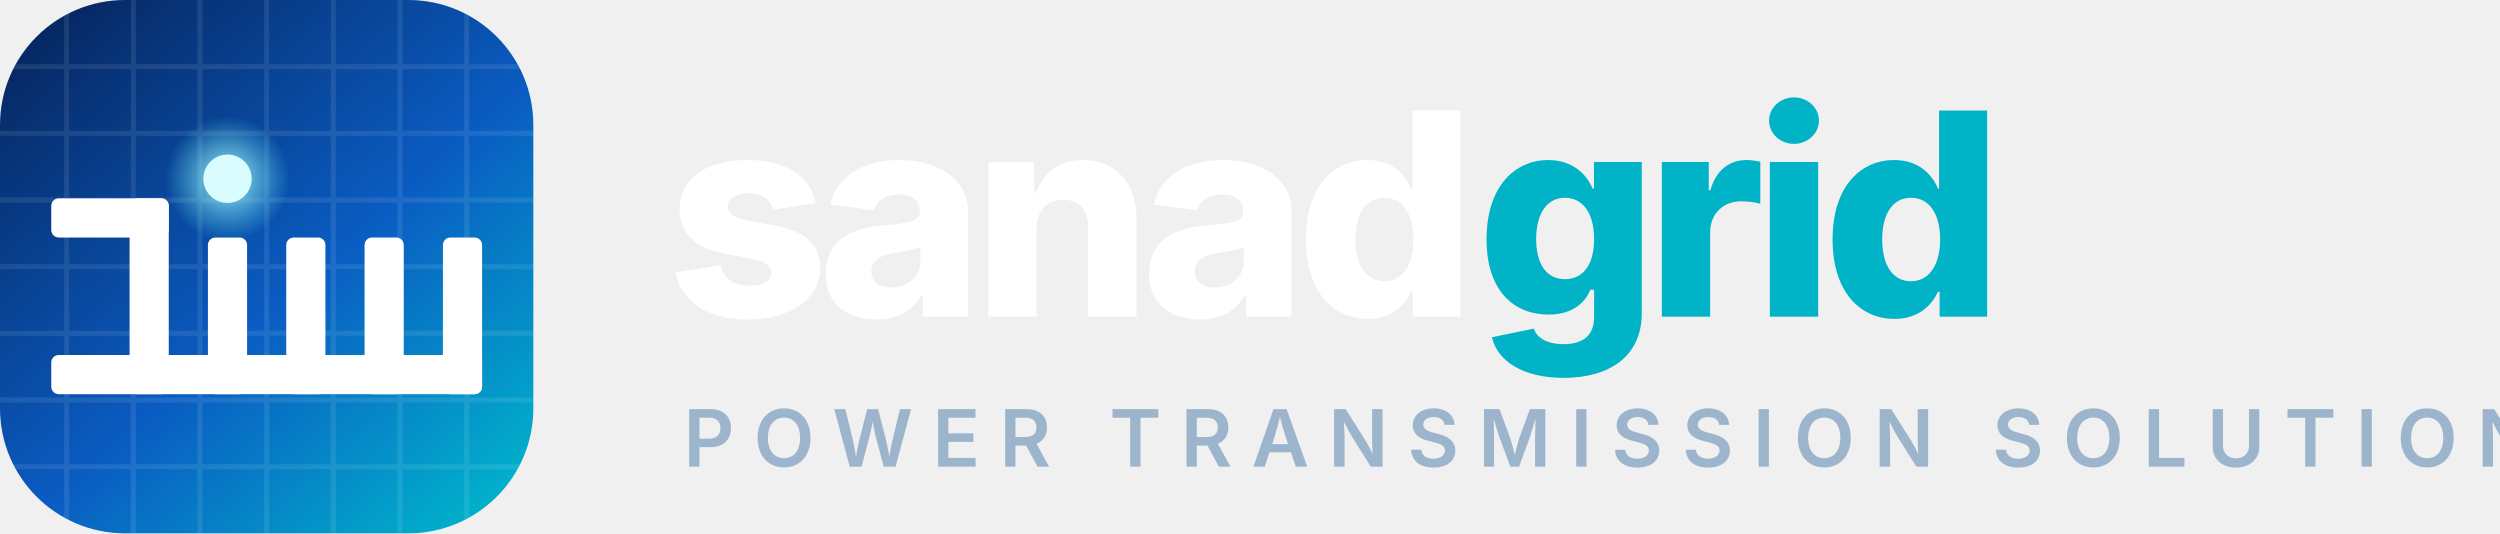
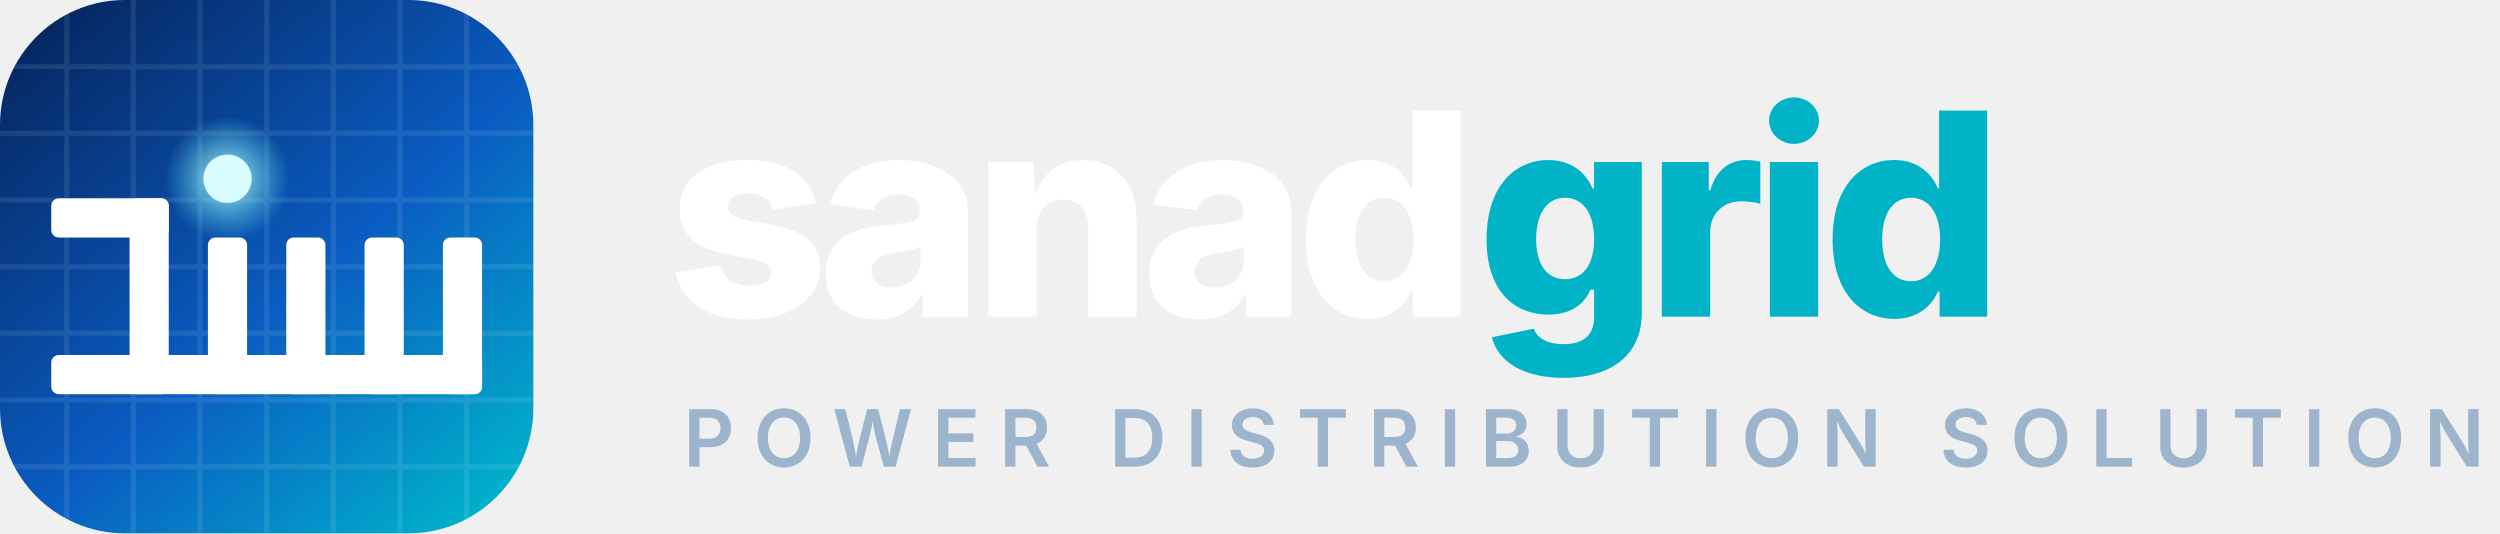
<svg xmlns="http://www.w3.org/2000/svg" viewBox="0 0 300 64" role="img" aria-label="SanadGrid">
  <defs>
    <linearGradient id="sg-bg" x1="4" y1="0" x2="60" y2="64" gradientUnits="userSpaceOnUse">
      <stop stop-color="#06245C" />
      <stop offset=".55" stop-color="#0A5CC2" />
      <stop offset="1" stop-color="#00B8CC" />
    </linearGradient>
    <radialGradient id="sg-glow">
      <stop stop-color="#B6FBFF" stop-opacity=".95" />
      <stop offset="1" stop-color="#5FE6F0" stop-opacity="0" />
    </radialGradient>
    <clipPath id="sg-clip">
      <rect width="64" height="64" rx="15" />
    </clipPath>
  </defs>
  <rect width="64" height="64" rx="15" fill="url(#sg-bg)" />
  <path d="M8 0V64M0 8H64M16 0V64M0 16H64M24 0V64M0 24H64M32 0V64M0 32H64M40 0V64M0 40H64M48 0V64M0 48H64M56 0V64M0 56H64" clip-path="url(#sg-clip)" stroke="#fff" stroke-opacity=".09" stroke-width=".6" fill="none" />
  <g fill="#fff">
    <rect x="6.15" y="42.6" width="51.7" height="4.7" rx="0.9" />
    <rect x="15.55" y="23.8" width="4.7" height="23.5" rx="0.9" />
    <rect x="6.15" y="23.8" width="14.1" height="4.7" rx="0.9" />
    <rect x="24.95" y="28.5" width="4.7" height="18.8" rx="0.9" />
    <rect x="34.35" y="28.5" width="4.7" height="18.8" rx="0.9" />
    <rect x="43.75" y="28.5" width="4.7" height="18.8" rx="0.9" />
    <rect x="53.15" y="28.5" width="4.7" height="18.8" rx="0.9" />
  </g>
  <circle cx="27.3" cy="21.45" r="7.5" fill="url(#sg-glow)" />
  <circle cx="27.3" cy="21.45" r="2.9" fill="#D9FDFF" />
  <text x="80" y="38" font-family="Inter, 'Segoe UI', Arial, sans-serif" font-size="34" font-weight="800" letter-spacing="-1.4" fill="#FFFFFF">sanad<tspan fill="#00B3C6">grid</tspan>
  </text>
-   <text x="82" y="56" font-family="Inter, 'Segoe UI', Arial, sans-serif" font-size="9.5" font-weight="600" letter-spacing="2.3" fill="#9DB5CC">POWER TRANSMISSION SOLUTIONS</text>
+   <text x="82" y="56" font-family="Inter, 'Segoe UI', Arial, sans-serif" font-size="9.5" font-weight="600" letter-spacing="2.3" fill="#9DB5CC">POWER DISTRIBUTION SOLUTIONS</text>
</svg>
